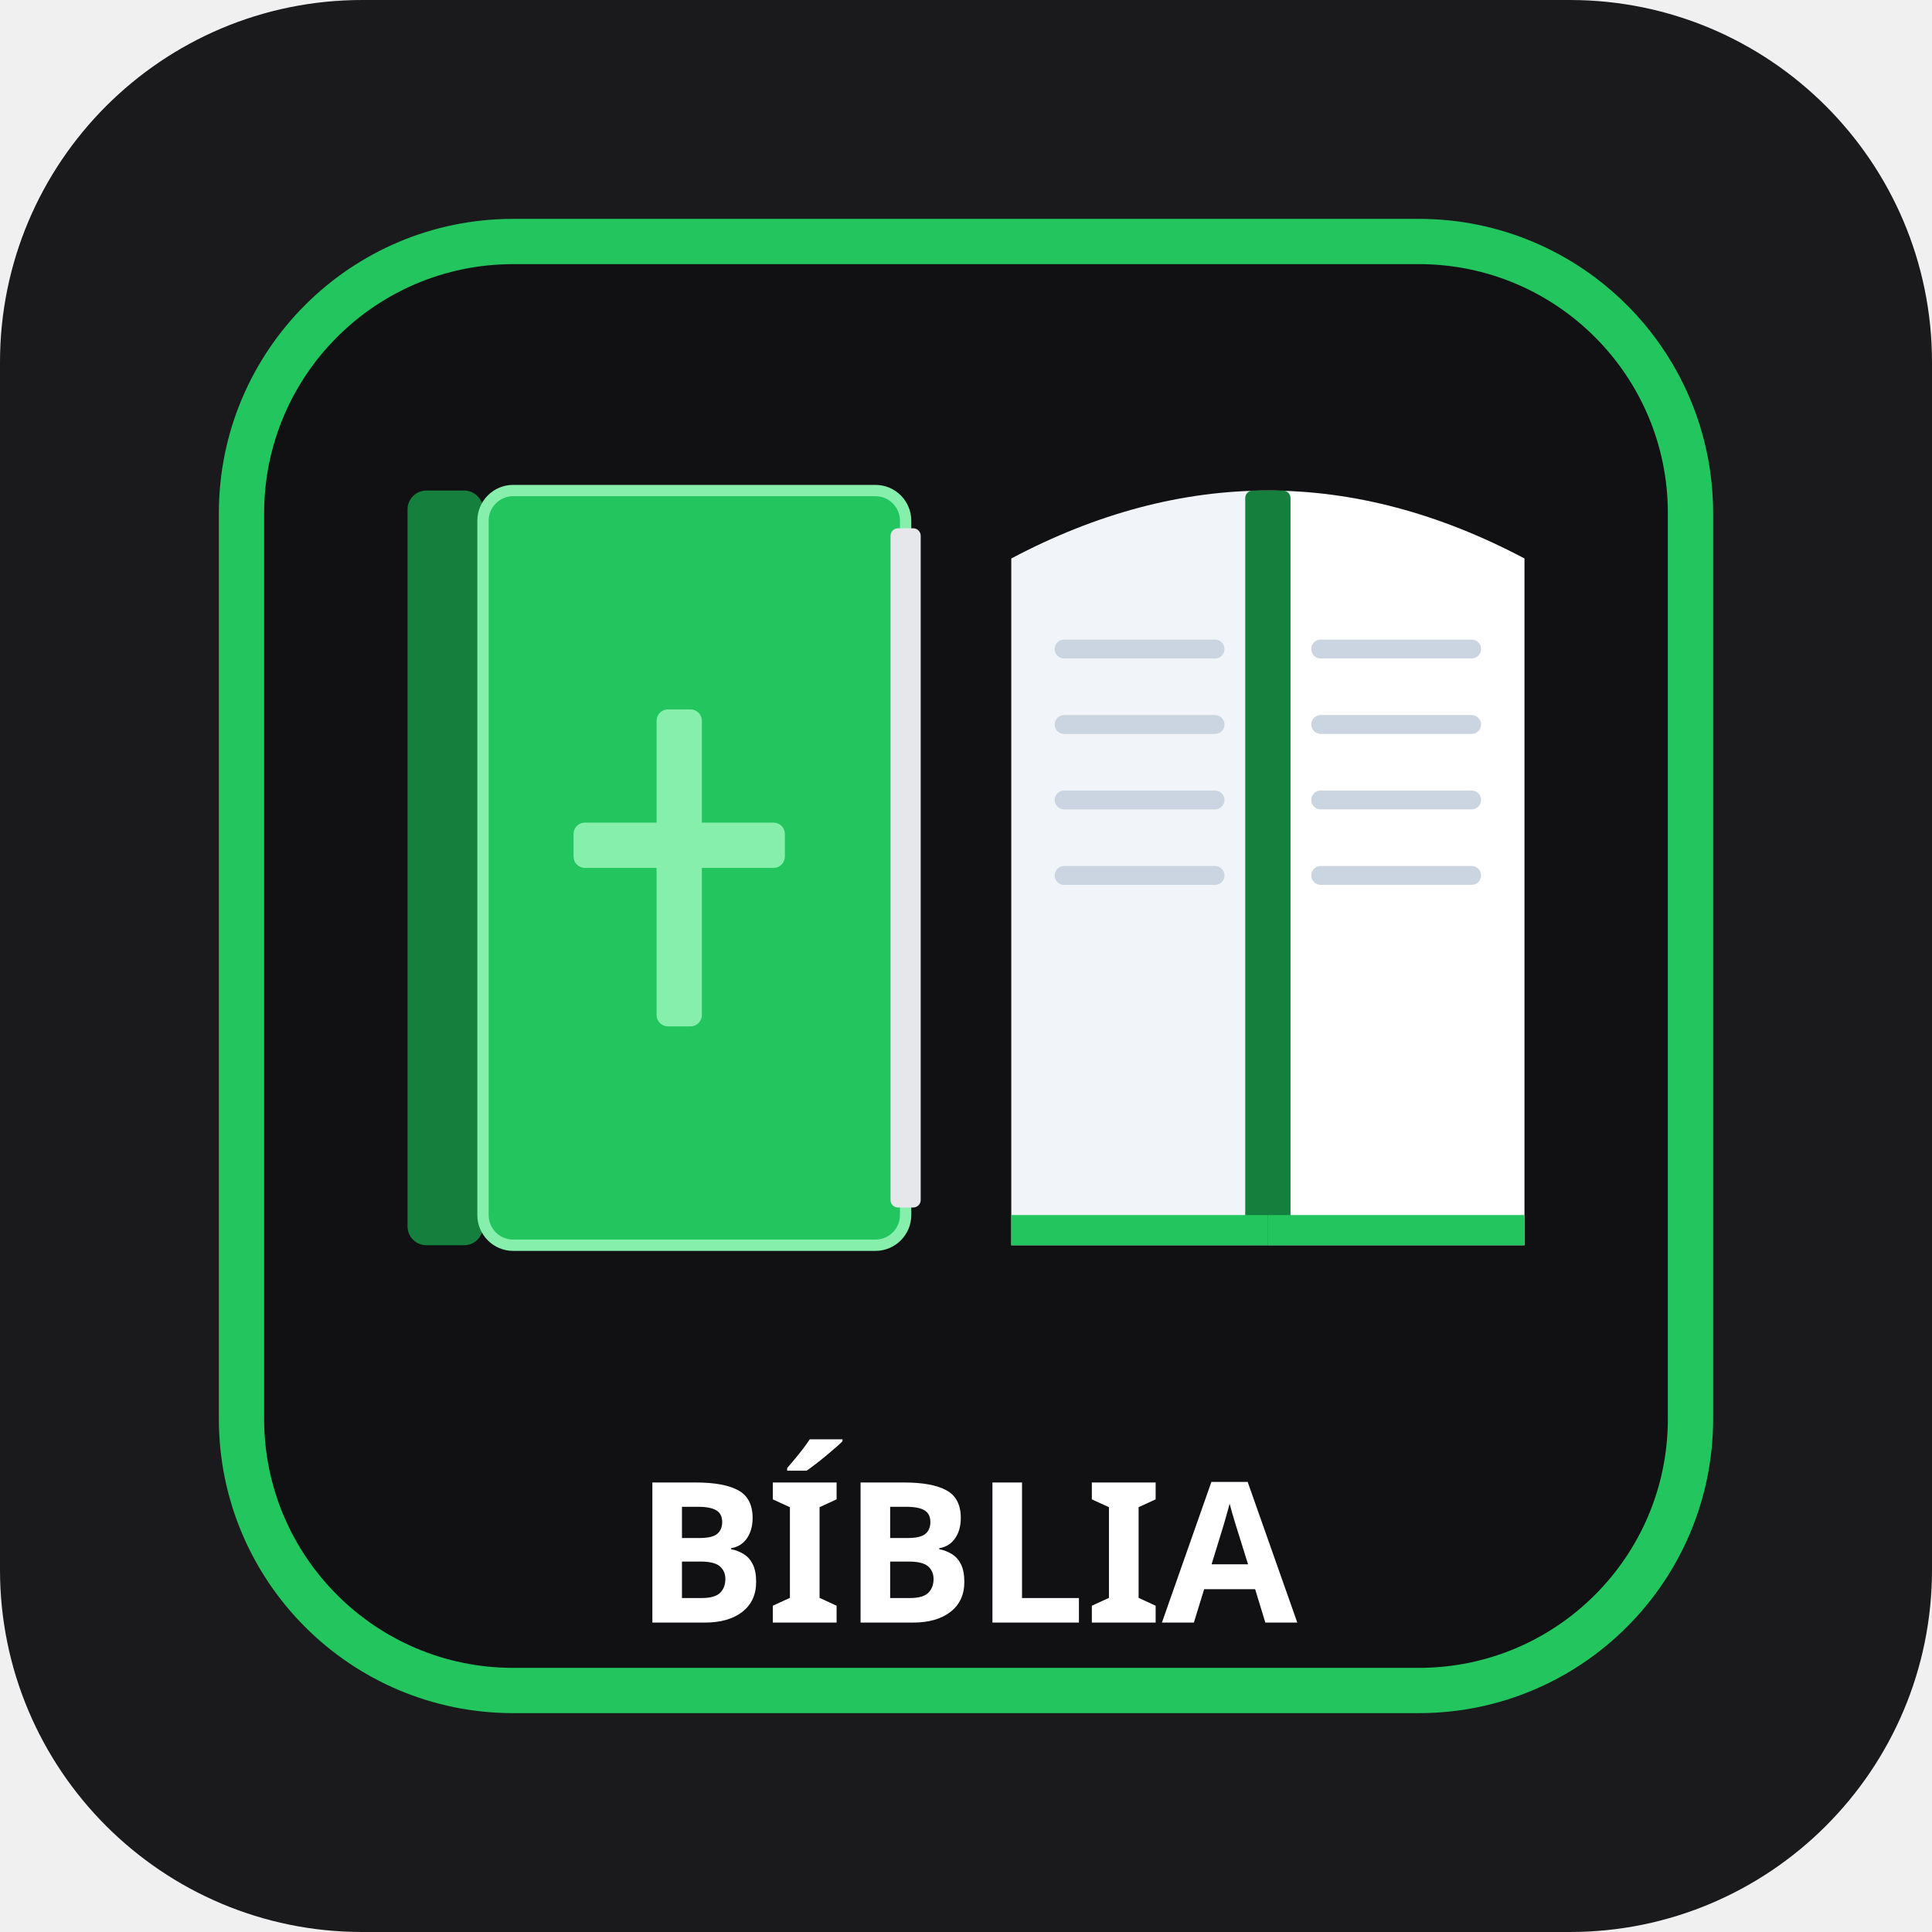
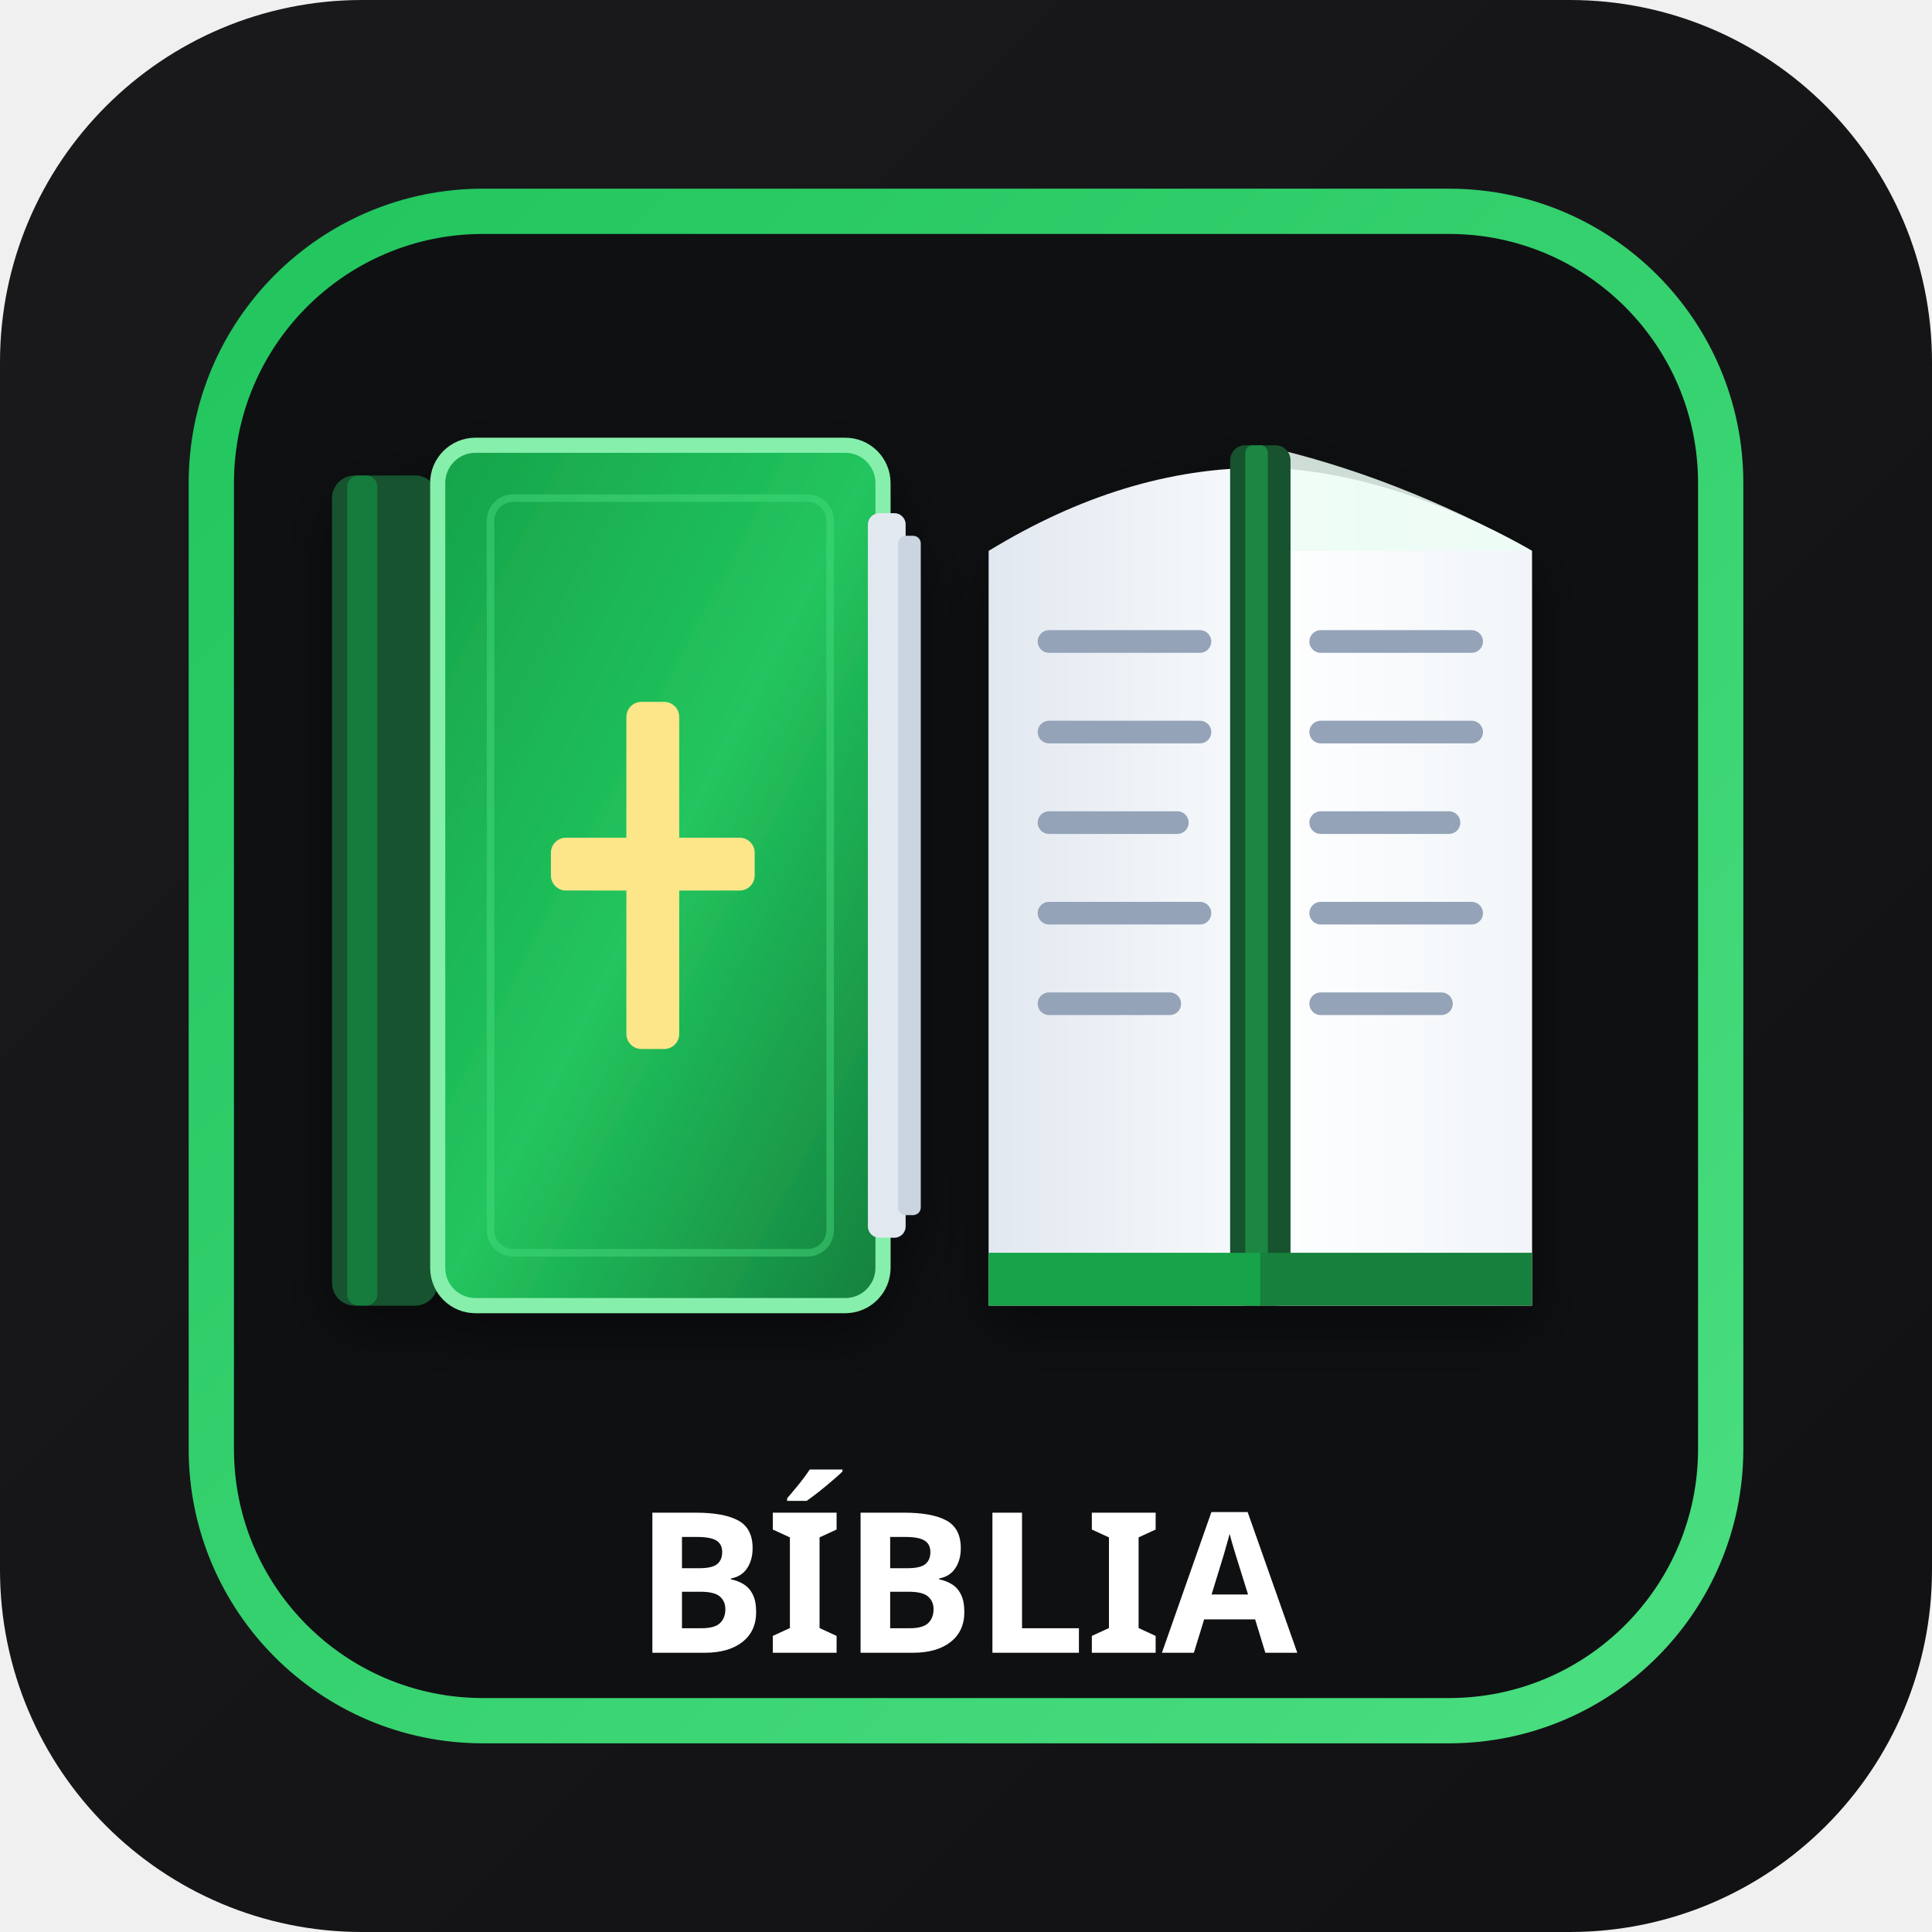
<svg xmlns="http://www.w3.org/2000/svg" viewBox="0 0 512 512" role="img" aria-label="Nonato Bíblia">
-   <rect width="512" height="512" rx="96" fill="#1a1a1c" />
-   <rect x="64" y="64" width="384" height="384" rx="72" fill="#111114" stroke="#22c55e" stroke-width="12" />
-   <g transform="translate(108, 130)">
-     <rect x="0" y="0" width="20" height="200" rx="5" fill="#15803d" />
-     <rect x="20" y="0" width="112" height="200" rx="8" fill="#22c55e" stroke="#86efac" stroke-width="3" />
-     <rect x="66" y="58" width="12" height="84" rx="3" fill="#86efac" />
-     <rect x="44" y="88" width="56" height="12" rx="3" fill="#86efac" />
-     <rect x="128" y="10" width="8" height="180" rx="2" fill="#e5e7eb" />
+   <defs>
+     <linearGradient id="bg" x1="0%" y1="0%" x2="100%" y2="100%">
+       <stop offset="0%" stop-color="#1a1a1c" />
+       <stop offset="100%" stop-color="#111114" />
+     </linearGradient>
+     <linearGradient id="frame" x1="0%" y1="0%" x2="100%" y2="100%">
+       <stop offset="0%" stop-color="#22c55e" />
+       <stop offset="100%" stop-color="#4ade80" />
+     </linearGradient>
+     <linearGradient id="cover" x1="0%" y1="0%" x2="100%" y2="100%">
+       <stop offset="0%" stop-color="#16a34a" />
+       <stop offset="50%" stop-color="#22c55e" />
+       <stop offset="100%" stop-color="#15803d" />
+     </linearGradient>
+     <linearGradient id="pageL" x1="0%" y1="0%" x2="100%" y2="0%">
+       <stop offset="0%" stop-color="#e2e8f0" />
+       <stop offset="100%" stop-color="#f8fafc" />
+     </linearGradient>
+     <linearGradient id="pageR" x1="0%" y1="0%" x2="100%" y2="0%">
+       <stop offset="0%" stop-color="#ffffff" />
+       <stop offset="100%" stop-color="#f1f5f9" />
+     </linearGradient>
+     <filter id="bookShadow" x="-15%" y="-10%" width="130%" height="130%">
+       <feDropShadow dx="0" dy="6" stdDeviation="8" flood-color="#000" flood-opacity="0.45" />
+     </filter>
+   </defs>
+   <rect width="512" height="512" rx="96" fill="url(#bg)" />
+   <rect x="56" y="56" width="400" height="400" rx="72" fill="#0f1012" stroke="url(#frame)" stroke-width="12" />
+   <g filter="url(#bookShadow)" transform="translate(88, 118)">
+     <rect x="0" y="8" width="28" height="220" rx="6" fill="#14532d" />
+     <rect x="4" y="8" width="8" height="220" rx="3" fill="#22c55e" opacity="0.35" />
+     <rect x="28" y="0" width="118" height="228" rx="10" fill="url(#cover)" stroke="#86efac" stroke-width="4" />
+     <rect x="42" y="14" width="90" height="200" rx="6" fill="none" stroke="#4ade80" stroke-width="2" opacity="0.45" />
+     <rect x="78" y="68" width="14" height="92" rx="4" fill="#fde68a" />
+     <rect x="58" y="104" width="54" height="14" rx="4" fill="#fde68a" />
+     <rect x="142" y="18" width="10" height="192" rx="3" fill="#e2e8f0" />
+     <rect x="150" y="24" width="6" height="180" rx="2" fill="#cbd5e1" />
  </g>
-   <g transform="translate(268, 130)">
-     <path d="M68 0 L68 200 L0 200 L0 18 Q34 0 68 0 Z" fill="#f1f5f9" />
-     <path d="M68 0 Q102 0 136 18 L136 200 L68 200 Z" fill="#ffffff" />
-     <rect x="62" y="0" width="12" height="200" rx="2" fill="#15803d" />
-     <line x1="14" y1="42" x2="54" y2="42" stroke="#cbd5e1" stroke-width="5" stroke-linecap="round" />
-     <line x1="14" y1="62" x2="54" y2="62" stroke="#cbd5e1" stroke-width="5" stroke-linecap="round" />
-     <line x1="14" y1="82" x2="54" y2="82" stroke="#cbd5e1" stroke-width="5" stroke-linecap="round" />
-     <line x1="14" y1="102" x2="54" y2="102" stroke="#cbd5e1" stroke-width="5" stroke-linecap="round" />
-     <line x1="82" y1="42" x2="122" y2="42" stroke="#cbd5e1" stroke-width="5" stroke-linecap="round" />
-     <line x1="82" y1="62" x2="122" y2="62" stroke="#cbd5e1" stroke-width="5" stroke-linecap="round" />
-     <line x1="82" y1="82" x2="122" y2="82" stroke="#cbd5e1" stroke-width="5" stroke-linecap="round" />
-     <line x1="82" y1="102" x2="122" y2="102" stroke="#cbd5e1" stroke-width="5" stroke-linecap="round" />
-     <path d="M0 192 L68 192 L68 200 L0 200 Z" fill="#22c55e" />
-     <path d="M68 192 L136 192 L136 200 L68 200 Z" fill="#22c55e" />
+   <g filter="url(#bookShadow)" transform="translate(262, 118)">
+     <path d="M72 6 C72 6 72 0 72 0 L72 228 L0 228 L0 28 Q36 6 72 6 Z" fill="url(#pageL)" />
+     <path d="M72 0 C72 0 72 6 72 6 C108 6 144 28 144 28 L144 228 L72 228 L72 0 Z" fill="url(#pageR)" />
+     <path d="M72 0 Q108 8 144 28 L72 28 Z" fill="#ecfdf5" opacity="0.85" />
+     <rect x="64" y="0" width="16" height="228" rx="4" fill="#14532d" />
+     <rect x="68" y="0" width="6" height="228" rx="2" fill="#22c55e" opacity="0.45" />
+     <line x1="16" y1="52" x2="56" y2="52" stroke="#94a3b8" stroke-width="6" stroke-linecap="round" />
+     <line x1="16" y1="76" x2="56" y2="76" stroke="#94a3b8" stroke-width="6" stroke-linecap="round" />
+     <line x1="16" y1="100" x2="50" y2="100" stroke="#94a3b8" stroke-width="6" stroke-linecap="round" />
+     <line x1="16" y1="124" x2="56" y2="124" stroke="#94a3b8" stroke-width="6" stroke-linecap="round" />
+     <line x1="16" y1="148" x2="48" y2="148" stroke="#94a3b8" stroke-width="6" stroke-linecap="round" />
+     <line x1="88" y1="52" x2="128" y2="52" stroke="#94a3b8" stroke-width="6" stroke-linecap="round" />
+     <line x1="88" y1="76" x2="128" y2="76" stroke="#94a3b8" stroke-width="6" stroke-linecap="round" />
+     <line x1="88" y1="100" x2="122" y2="100" stroke="#94a3b8" stroke-width="6" stroke-linecap="round" />
+     <line x1="88" y1="124" x2="128" y2="124" stroke="#94a3b8" stroke-width="6" stroke-linecap="round" />
+     <line x1="88" y1="148" x2="120" y2="148" stroke="#94a3b8" stroke-width="6" stroke-linecap="round" />
+     <path d="M0 214 L72 214 L72 228 L0 228 Z" fill="#16a34a" />
+     <path d="M72 214 L144 214 L144 228 L72 228 Z" fill="#15803d" />
  </g>
-   <text x="256" y="430" text-anchor="middle" font-family="Segoe UI, system-ui, sans-serif" font-size="52" font-weight="800" fill="#ffffff">BÍBLIA</text>
+   <text x="256" y="438" text-anchor="middle" font-family="Segoe UI, system-ui, sans-serif" font-size="52" font-weight="800" fill="#ffffff">BÍBLIA</text>
</svg>
